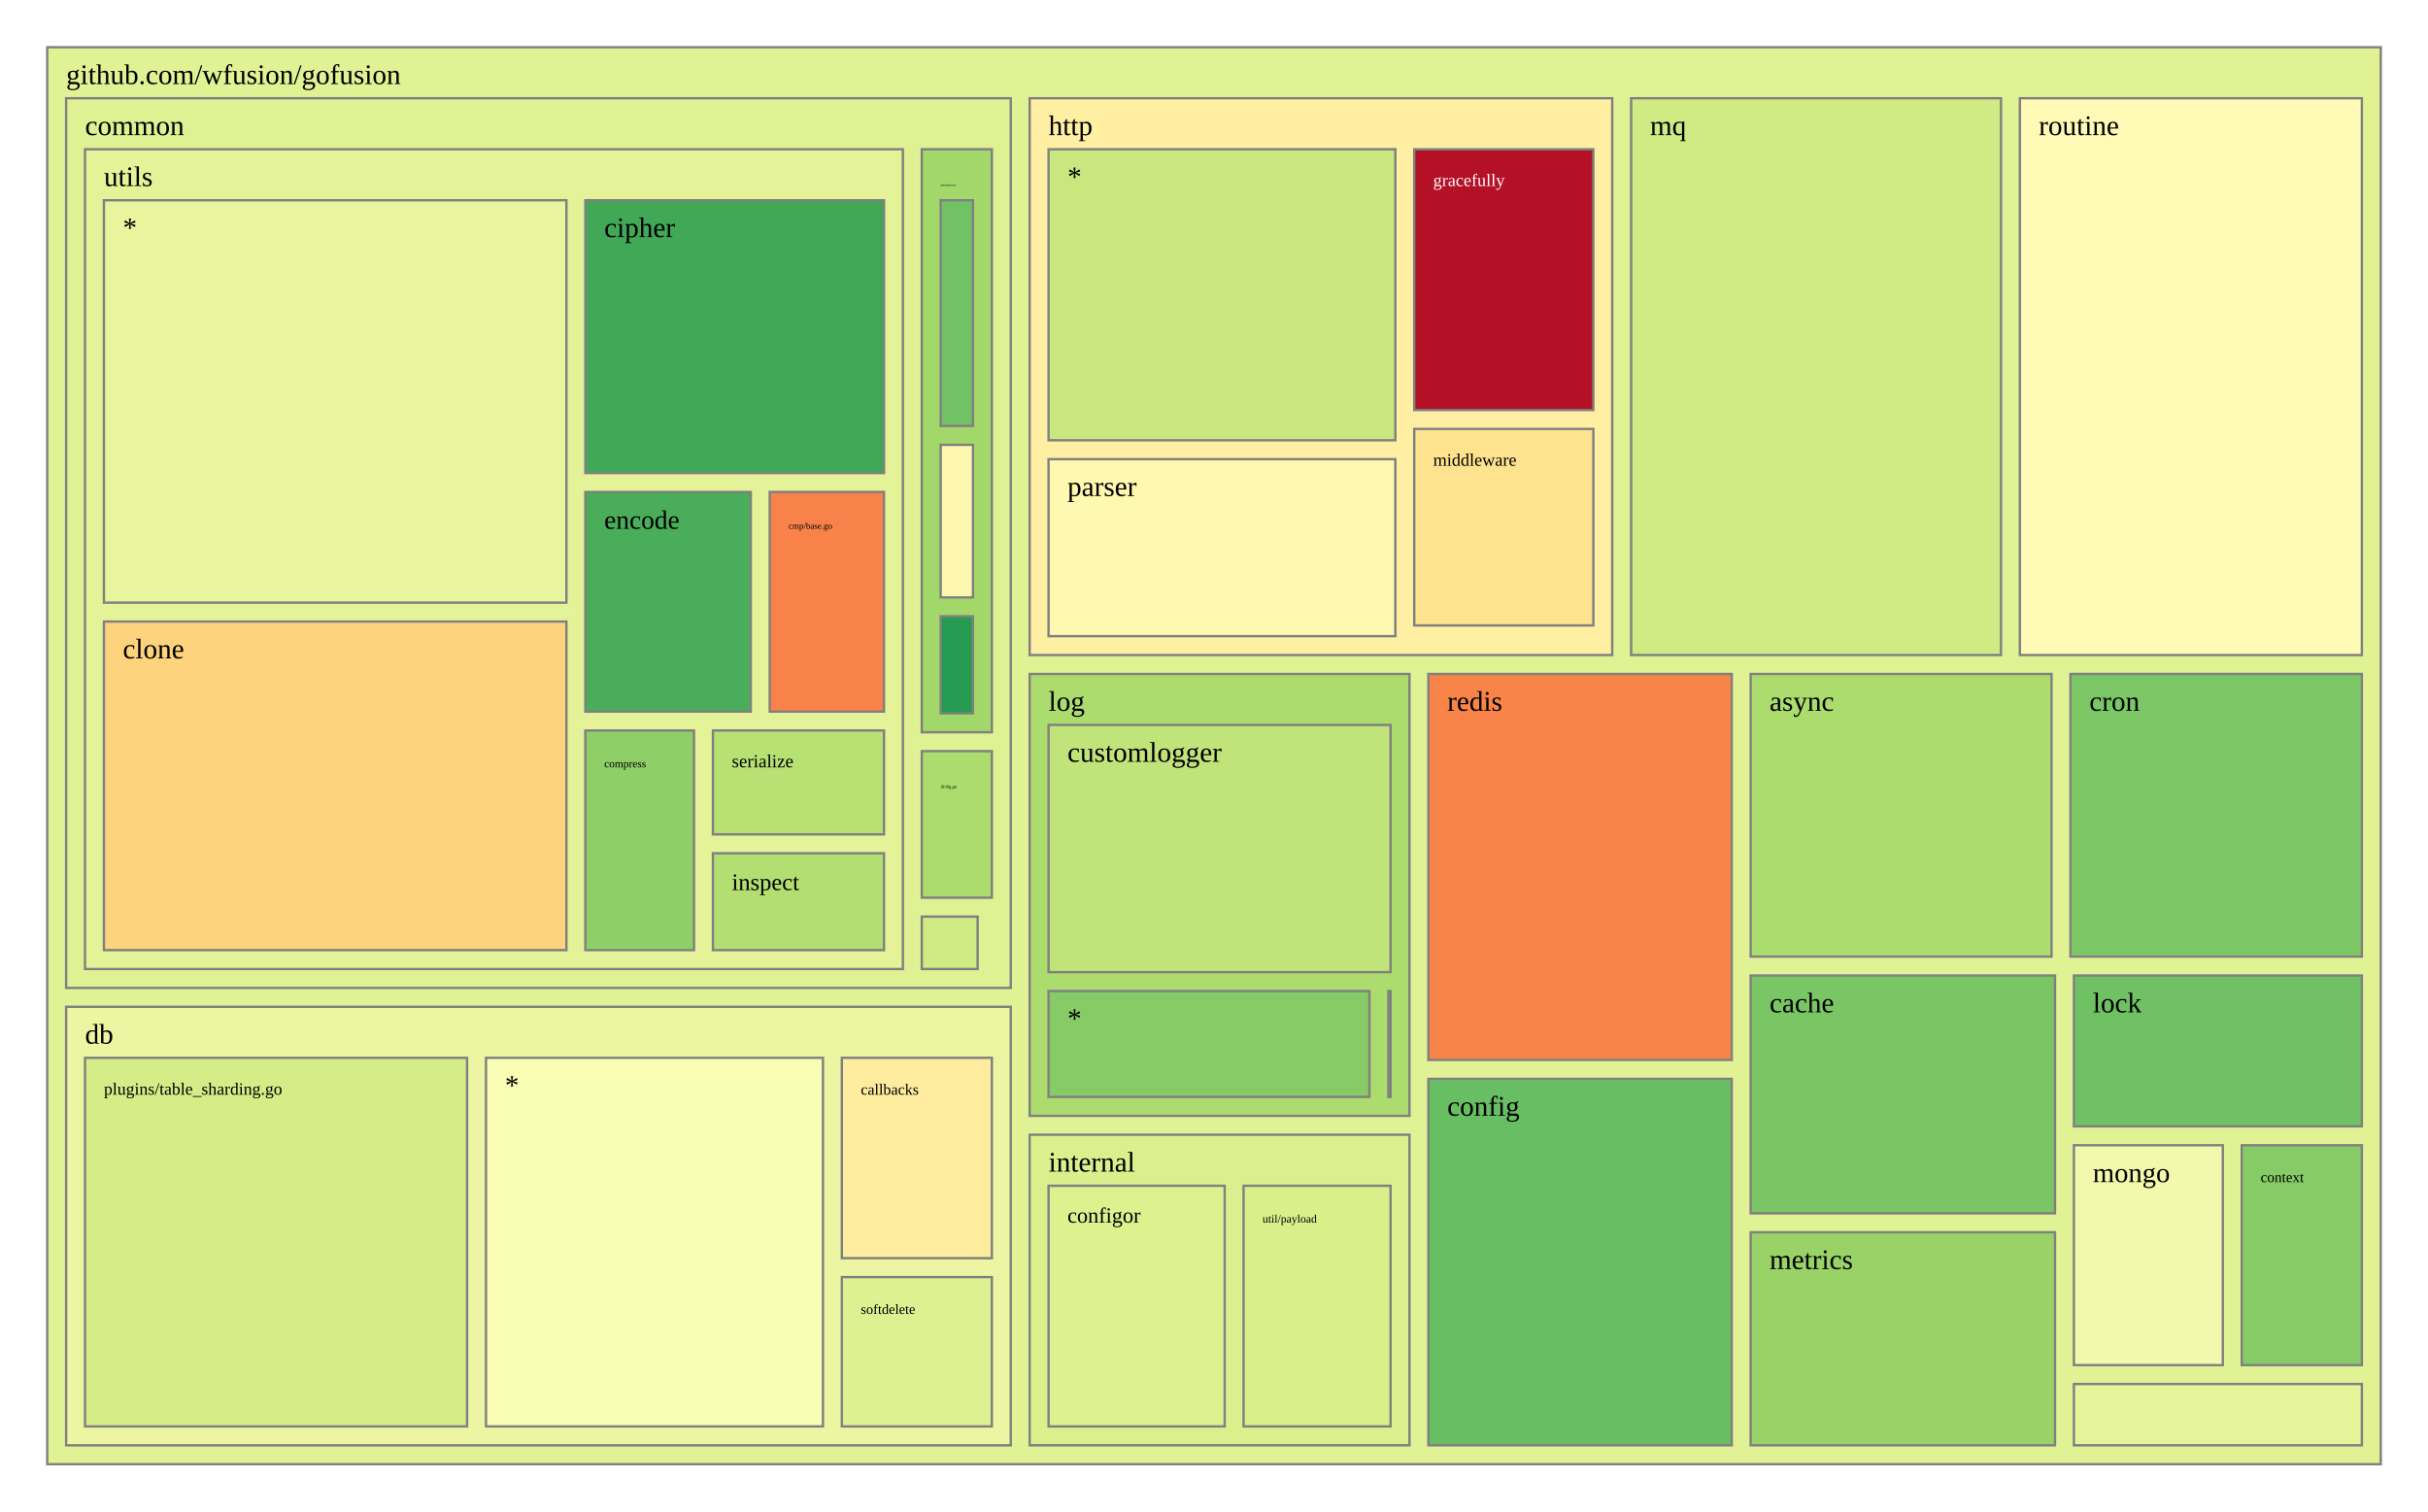
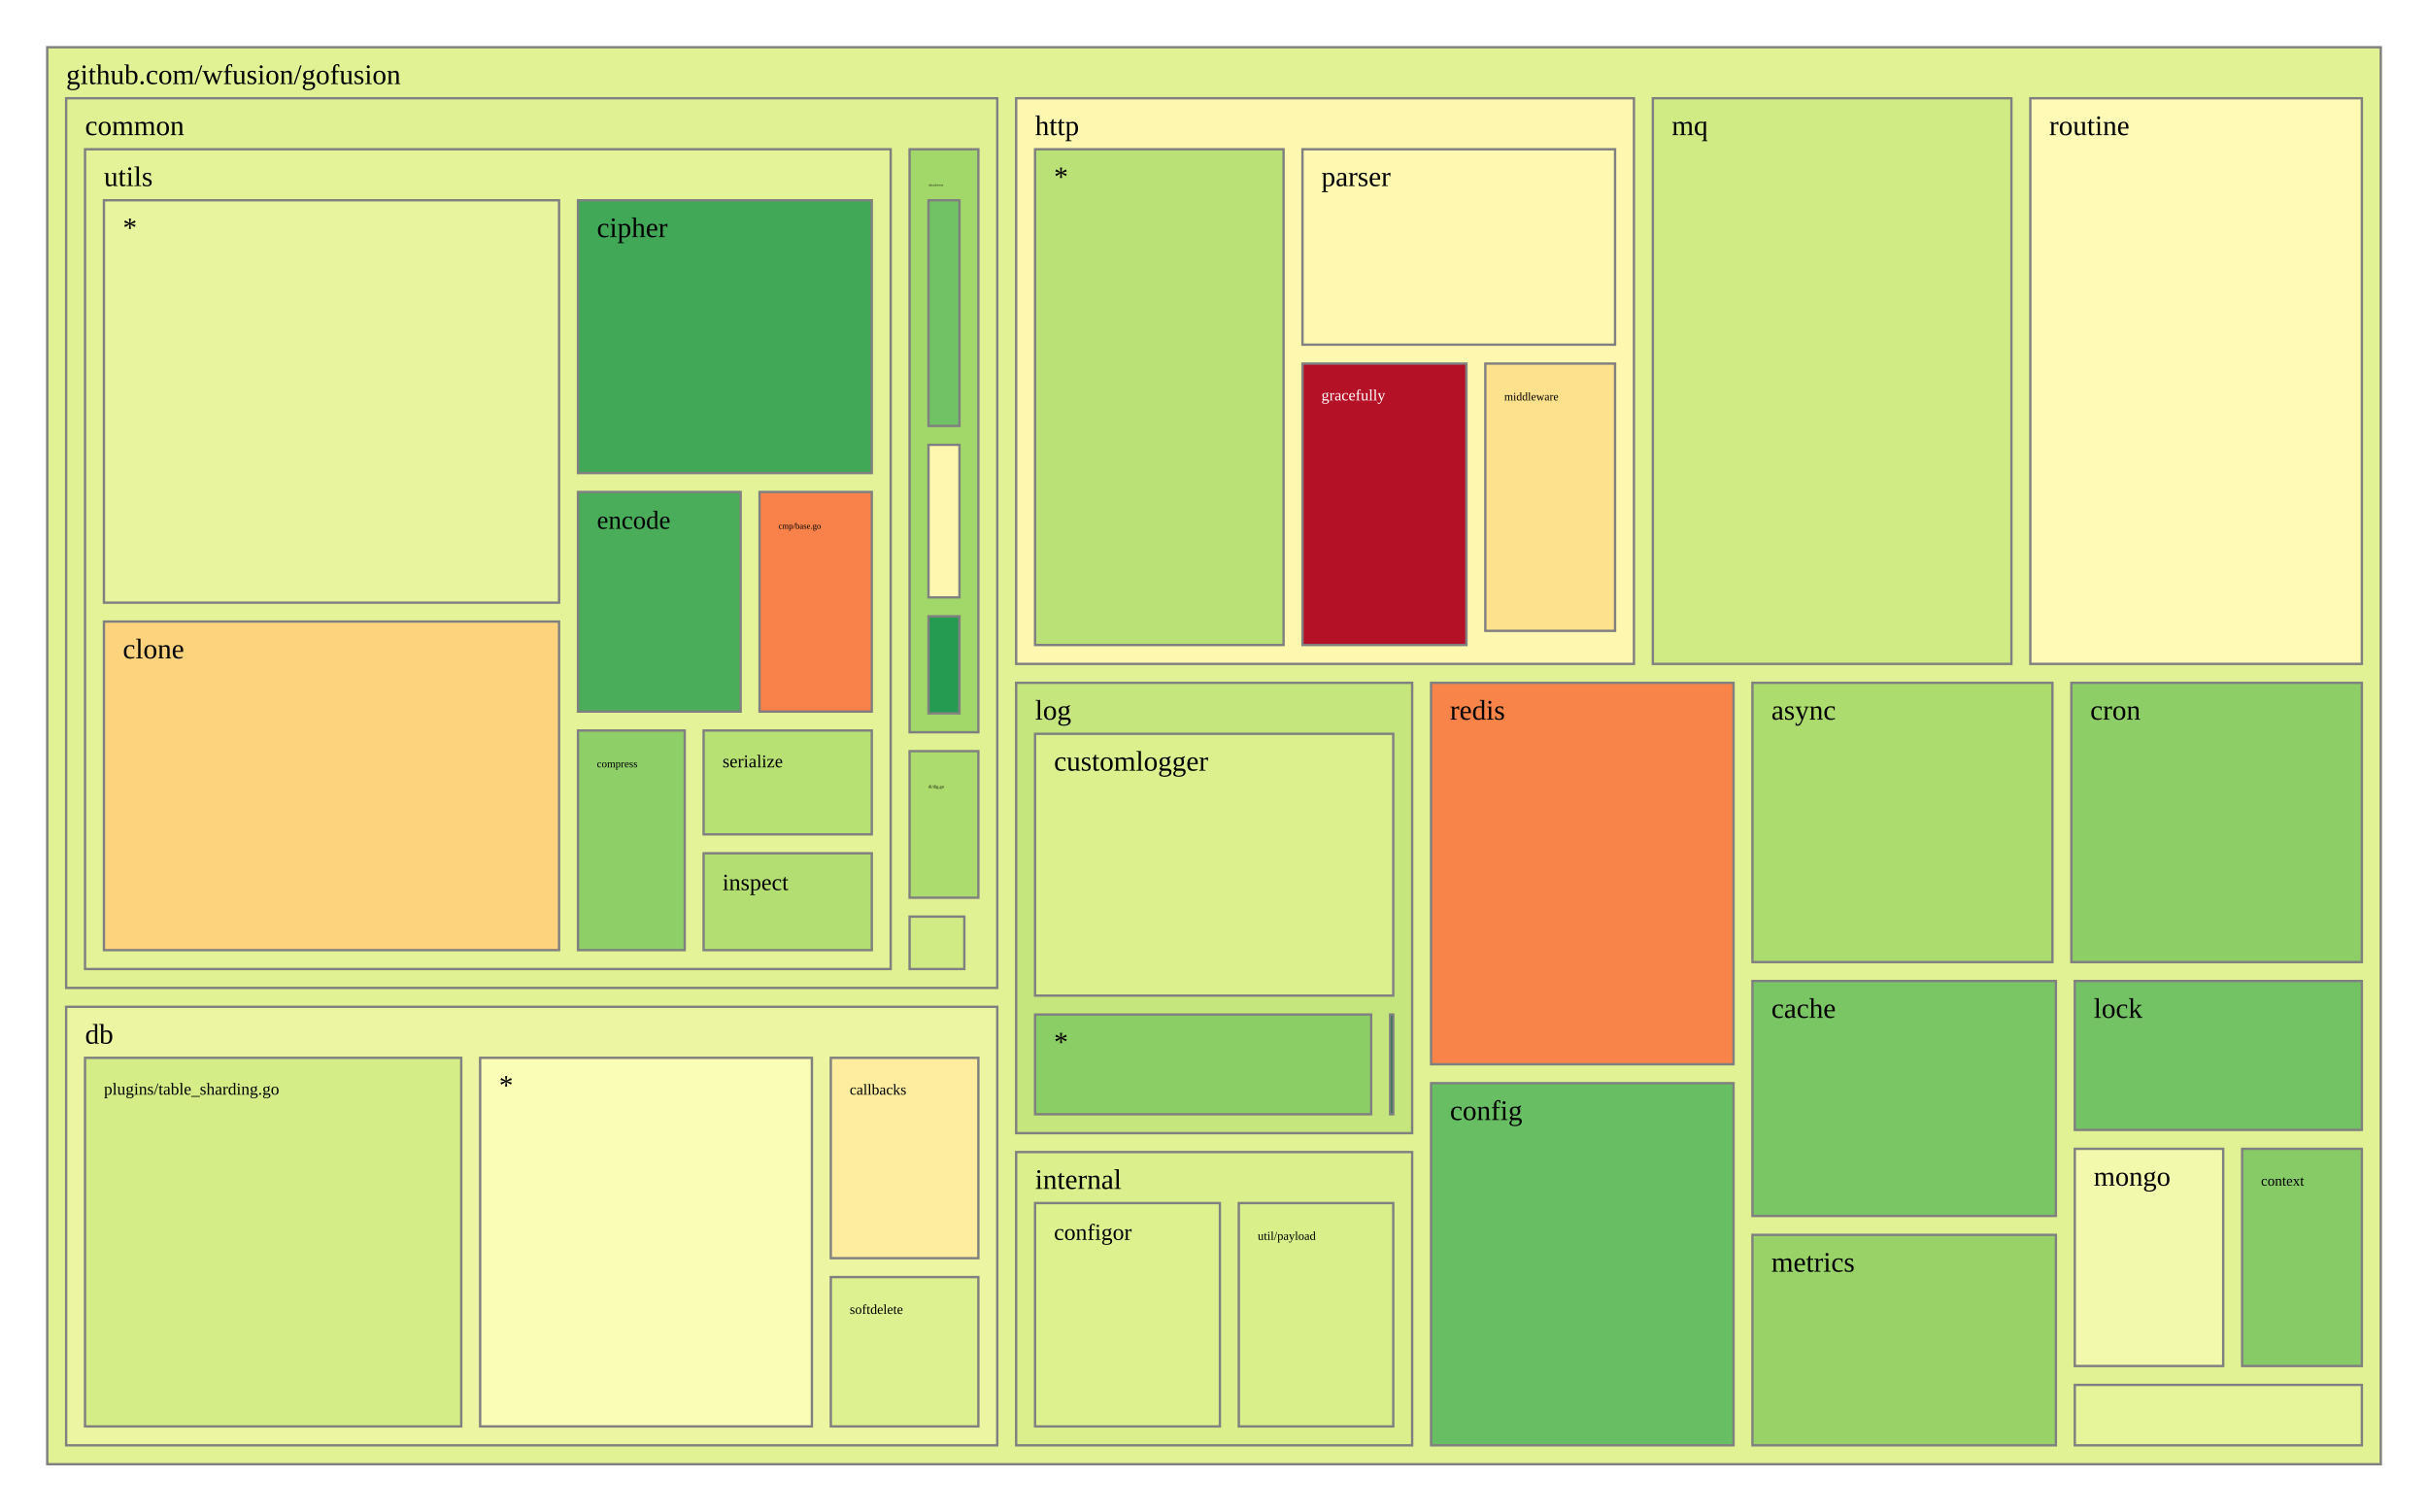
<svg xmlns="http://www.w3.org/2000/svg" viewBox="0 0 1028 640" style="background: white none repeat scroll 0% 0%;">
  <g>
    <rect x="20" y="20" width="988" height="600" style="fill: rgba(225, 242, 148, 65535);opacity:1;fill-opacity:1;stroke:rgba(128,128,128,65535);stroke-width:1px;stroke-opacity:1;" />
    <text data-notex="1" text-anchor="start" transform="translate(28,35.6) scale(1)" style="font-family: Open Sans, verdana, arial, sans-serif !important; font-size: 12px; fill: rgb(0, 0, 0, 65535); fill-opacity: 1; white-space: pre;" data-math="N">github.com/wfusion/gofusion</text>
  </g>
  <g>
-     <rect x="741.217" y="285.373" width="127.401" height="119.697" style="fill: rgba(172, 220, 109, 65535);opacity:1;fill-opacity:1;stroke:rgba(128,128,128,65535);stroke-width:1px;stroke-opacity:1;" />
-     <text data-notex="1" text-anchor="start" transform="translate(749.2166,300.9729) scale(1)" style="font-family: Open Sans, verdana, arial, sans-serif !important; font-size: 12px; fill: rgb(0, 0, 0, 65535); fill-opacity: 1; white-space: pre;" data-math="N">async</text>
+     <rect x="741.973" y="289.123" width="127.017" height="118.266" style="fill: rgba(172, 220, 109, 65535);opacity:1;fill-opacity:1;stroke:rgba(128,128,128,65535);stroke-width:1px;stroke-opacity:1;" />
+     <text data-notex="1" text-anchor="start" transform="translate(749.9734,304.723) scale(1)" style="font-family: Open Sans, verdana, arial, sans-serif !important; font-size: 12px; fill: rgb(0, 0, 0, 65535); fill-opacity: 1; white-space: pre;" data-math="N">async</text>
  </g>
  <g>
-     <rect x="741.217" y="413.07" width="128.863" height="100.713" style="fill: rgba(122, 198, 101, 65535);opacity:1;fill-opacity:1;stroke:rgba(128,128,128,65535);stroke-width:1px;stroke-opacity:1;" />
-     <text data-notex="1" text-anchor="start" transform="translate(749.2166,428.6697) scale(1)" style="font-family: Open Sans, verdana, arial, sans-serif !important; font-size: 12px; fill: rgb(0, 0, 0, 65535); fill-opacity: 1; white-space: pre;" data-math="N">cache</text>
+     <rect x="741.973" y="415.389" width="128.475" height="99.495" style="fill: rgba(122, 198, 101, 65535);opacity:1;fill-opacity:1;stroke:rgba(128,128,128,65535);stroke-width:1px;stroke-opacity:1;" />
+     <text data-notex="1" text-anchor="start" transform="translate(749.9734,430.9887) scale(1)" style="font-family: Open Sans, verdana, arial, sans-serif !important; font-size: 12px; fill: rgb(0, 0, 0, 65535); fill-opacity: 1; white-space: pre;" data-math="N">cache</text>
  </g>
  <g>
-     <rect x="28" y="41.6" width="399.949" height="376.72" style="fill: rgba(223, 241, 146, 65535);opacity:1;fill-opacity:1;stroke:rgba(128,128,128,65535);stroke-width:1px;stroke-opacity:1;" />
+     <rect x="28" y="41.6" width="394.233" height="376.72" style="fill: rgba(223, 241, 146, 65535);opacity:1;fill-opacity:1;stroke:rgba(128,128,128,65535);stroke-width:1px;stroke-opacity:1;" />
    <text data-notex="1" text-anchor="start" transform="translate(36,57.2) scale(1)" style="font-family: Open Sans, verdana, arial, sans-serif !important; font-size: 12px; fill: rgb(0, 0, 0, 65535); fill-opacity: 1; white-space: pre;" data-math="N">common</text>
  </g>
  <g>
-     <rect x="604.758" y="456.822" width="128.458" height="155.178" style="fill: rgba(104, 190, 99, 65535);opacity:1;fill-opacity:1;stroke:rgba(128,128,128,65535);stroke-width:1px;stroke-opacity:1;" />
-     <text data-notex="1" text-anchor="start" transform="translate(612.7584,472.4223) scale(1)" style="font-family: Open Sans, verdana, arial, sans-serif !important; font-size: 12px; fill: rgb(0, 0, 0, 65535); fill-opacity: 1; white-space: pre;" data-math="N">config</text>
+     <rect x="605.902" y="458.651" width="128.071" height="153.349" style="fill: rgba(104, 190, 99, 65535);opacity:1;fill-opacity:1;stroke:rgba(128,128,128,65535);stroke-width:1px;stroke-opacity:1;" />
+     <text data-notex="1" text-anchor="start" transform="translate(613.9023,474.251) scale(1)" style="font-family: Open Sans, verdana, arial, sans-serif !important; font-size: 12px; fill: rgb(0, 0, 0, 65535); fill-opacity: 1; white-space: pre;" data-math="N">config</text>
  </g>
  <g>
-     <rect x="949.13" y="484.942" width="50.87" height="93.096" style="fill: rgba(134, 203, 102, 65535);opacity:1;fill-opacity:1;stroke:rgba(128,128,128,65535);stroke-width:1px;stroke-opacity:1;" />
-     <text data-notex="1" text-anchor="start" transform="translate(957.1298,500.5424) scale(0.518902)" style="font-family: Open Sans, verdana, arial, sans-serif !important; font-size: 12px; fill: rgb(0, 0, 0, 65535); fill-opacity: 1; white-space: pre;" data-math="N">context</text>
+     <rect x="949.297" y="486.456" width="50.703" height="91.963" style="fill: rgba(134, 203, 102, 65535);opacity:1;fill-opacity:1;stroke:rgba(128,128,128,65535);stroke-width:1px;stroke-opacity:1;" />
+     <text data-notex="1" text-anchor="start" transform="translate(957.2967,502.056) scale(0.516417)" style="font-family: Open Sans, verdana, arial, sans-serif !important; font-size: 12px; fill: rgb(0, 0, 0, 65535); fill-opacity: 1; white-space: pre;" data-math="N">context</text>
  </g>
  <g>
-     <rect x="876.617" y="285.373" width="123.383" height="119.697" style="fill: rgba(123, 199, 101, 65535);opacity:1;fill-opacity:1;stroke:rgba(128,128,128,65535);stroke-width:1px;stroke-opacity:1;" />
-     <text data-notex="1" text-anchor="start" transform="translate(884.6172,300.9729) scale(1)" style="font-family: Open Sans, verdana, arial, sans-serif !important; font-size: 12px; fill: rgb(0, 0, 0, 65535); fill-opacity: 1; white-space: pre;" data-math="N">cron</text>
+     <rect x="876.99" y="289.123" width="123.01" height="118.266" style="fill: rgba(141, 206, 103, 65535);opacity:1;fill-opacity:1;stroke:rgba(128,128,128,65535);stroke-width:1px;stroke-opacity:1;" />
+     <text data-notex="1" text-anchor="start" transform="translate(884.9899,304.723) scale(1)" style="font-family: Open Sans, verdana, arial, sans-serif !important; font-size: 12px; fill: rgb(0, 0, 0, 65535); fill-opacity: 1; white-space: pre;" data-math="N">cron</text>
  </g>
  <g>
-     <rect x="28" y="426.32" width="399.949" height="185.68" style="fill: rgba(236, 246, 162, 65535);opacity:1;fill-opacity:1;stroke:rgba(128,128,128,65535);stroke-width:1px;stroke-opacity:1;" />
+     <rect x="28" y="426.32" width="394.233" height="185.68" style="fill: rgba(236, 246, 162, 65535);opacity:1;fill-opacity:1;stroke:rgba(128,128,128,65535);stroke-width:1px;stroke-opacity:1;" />
    <text data-notex="1" text-anchor="start" transform="translate(36,441.9196) scale(1)" style="font-family: Open Sans, verdana, arial, sans-serif !important; font-size: 12px; fill: rgb(0, 0, 0, 65535); fill-opacity: 1; white-space: pre;" data-math="N">db</text>
  </g>
  <g>
-     <rect x="435.949" y="41.6" width="246.666" height="235.773" style="fill: rgba(254, 239, 162, 65535);opacity:1;fill-opacity:1;stroke:rgba(128,128,128,65535);stroke-width:1px;stroke-opacity:1;" />
-     <text data-notex="1" text-anchor="start" transform="translate(443.949,57.2) scale(1)" style="font-family: Open Sans, verdana, arial, sans-serif !important; font-size: 12px; fill: rgb(0, 0, 0, 65535); fill-opacity: 1; white-space: pre;" data-math="N">http</text>
+     <rect x="430.233" y="41.6" width="261.57" height="239.523" style="fill: rgba(254, 247, 176, 65535);opacity:1;fill-opacity:1;stroke:rgba(128,128,128,65535);stroke-width:1px;stroke-opacity:1;" />
+     <text data-notex="1" text-anchor="start" transform="translate(438.2329,57.2) scale(1)" style="font-family: Open Sans, verdana, arial, sans-serif !important; font-size: 12px; fill: rgb(0, 0, 0, 65535); fill-opacity: 1; white-space: pre;" data-math="N">http</text>
  </g>
  <g>
-     <rect x="878.079" y="586.038" width="121.921" height="25.962" style="fill: rgba(230, 244, 154, 65535);opacity:1;fill-opacity:1;stroke:rgba(128,128,128,65535);stroke-width:1px;stroke-opacity:1;" />
+     <rect x="878.448" y="586.419" width="121.552" height="25.581" style="fill: rgba(230, 244, 154, 65535);opacity:1;fill-opacity:1;stroke:rgba(128,128,128,65535);stroke-width:1px;stroke-opacity:1;" />
  </g>
  <g>
-     <rect x="435.949" y="480.496" width="160.809" height="131.504" style="fill: rgba(219, 240, 141, 65535);opacity:1;fill-opacity:1;stroke:rgba(128,128,128,65535);stroke-width:1px;stroke-opacity:1;" />
-     <text data-notex="1" text-anchor="start" transform="translate(443.949,496.096) scale(1)" style="font-family: Open Sans, verdana, arial, sans-serif !important; font-size: 12px; fill: rgb(0, 0, 0, 65535); fill-opacity: 1; white-space: pre;" data-math="N">internal</text>
+     <rect x="430.233" y="487.822" width="167.669" height="124.178" style="fill: rgba(219, 240, 141, 65535);opacity:1;fill-opacity:1;stroke:rgba(128,128,128,65535);stroke-width:1px;stroke-opacity:1;" />
+     <text data-notex="1" text-anchor="start" transform="translate(438.2329,503.422) scale(1)" style="font-family: Open Sans, verdana, arial, sans-serif !important; font-size: 12px; fill: rgb(0, 0, 0, 65535); fill-opacity: 1; white-space: pre;" data-math="N">internal</text>
  </g>
  <g>
-     <rect x="878.079" y="413.07" width="121.921" height="63.873" style="fill: rgba(111, 193, 100, 65535);opacity:1;fill-opacity:1;stroke:rgba(128,128,128,65535);stroke-width:1px;stroke-opacity:1;" />
-     <text data-notex="1" text-anchor="start" transform="translate(886.0795,428.6697) scale(1)" style="font-family: Open Sans, verdana, arial, sans-serif !important; font-size: 12px; fill: rgb(0, 0, 0, 65535); fill-opacity: 1; white-space: pre;" data-math="N">lock</text>
+     <rect x="878.448" y="415.389" width="121.552" height="63.067" style="fill: rgba(115, 195, 100, 65535);opacity:1;fill-opacity:1;stroke:rgba(128,128,128,65535);stroke-width:1px;stroke-opacity:1;" />
+     <text data-notex="1" text-anchor="start" transform="translate(886.448,430.9887) scale(1)" style="font-family: Open Sans, verdana, arial, sans-serif !important; font-size: 12px; fill: rgb(0, 0, 0, 65535); fill-opacity: 1; white-space: pre;" data-math="N">lock</text>
  </g>
  <g>
-     <rect x="435.949" y="285.373" width="160.809" height="187.123" style="fill: rgba(173, 220, 110, 65535);opacity:1;fill-opacity:1;stroke:rgba(128,128,128,65535);stroke-width:1px;stroke-opacity:1;" />
-     <text data-notex="1" text-anchor="start" transform="translate(443.949,300.9729) scale(1)" style="font-family: Open Sans, verdana, arial, sans-serif !important; font-size: 12px; fill: rgb(0, 0, 0, 65535); fill-opacity: 1; white-space: pre;" data-math="N">log</text>
+     <rect x="430.233" y="289.123" width="167.669" height="190.699" style="fill: rgba(197, 230, 124, 65535);opacity:1;fill-opacity:1;stroke:rgba(128,128,128,65535);stroke-width:1px;stroke-opacity:1;" />
+     <text data-notex="1" text-anchor="start" transform="translate(438.2329,304.723) scale(1)" style="font-family: Open Sans, verdana, arial, sans-serif !important; font-size: 12px; fill: rgb(0, 0, 0, 65535); fill-opacity: 1; white-space: pre;" data-math="N">log</text>
  </g>
  <g>
-     <rect x="741.217" y="521.783" width="128.863" height="90.217" style="fill: rgba(153, 211, 104, 65535);opacity:1;fill-opacity:1;stroke:rgba(128,128,128,65535);stroke-width:1px;stroke-opacity:1;" />
-     <text data-notex="1" text-anchor="start" transform="translate(749.2166,537.3831) scale(1)" style="font-family: Open Sans, verdana, arial, sans-serif !important; font-size: 12px; fill: rgb(0, 0, 0, 65535); fill-opacity: 1; white-space: pre;" data-math="N">metrics</text>
+     <rect x="741.973" y="522.884" width="128.475" height="89.116" style="fill: rgba(153, 211, 104, 65535);opacity:1;fill-opacity:1;stroke:rgba(128,128,128,65535);stroke-width:1px;stroke-opacity:1;" />
+     <text data-notex="1" text-anchor="start" transform="translate(749.9734,538.4838) scale(1)" style="font-family: Open Sans, verdana, arial, sans-serif !important; font-size: 12px; fill: rgb(0, 0, 0, 65535); fill-opacity: 1; white-space: pre;" data-math="N">metrics</text>
  </g>
  <g>
-     <rect x="878.079" y="484.942" width="63.05" height="93.096" style="fill: rgba(243, 249, 172, 65535);opacity:1;fill-opacity:1;stroke:rgba(128,128,128,65535);stroke-width:1px;stroke-opacity:1;" />
-     <text data-notex="1" text-anchor="start" transform="translate(886.0795,500.5424) scale(0.980214)" style="font-family: Open Sans, verdana, arial, sans-serif !important; font-size: 12px; fill: rgb(0, 0, 0, 65535); fill-opacity: 1; white-space: pre;" data-math="N">mongo</text>
+     <rect x="878.448" y="486.456" width="62.849" height="91.963" style="fill: rgba(243, 249, 172, 65535);opacity:1;fill-opacity:1;stroke:rgba(128,128,128,65535);stroke-width:1px;stroke-opacity:1;" />
+     <text data-notex="1" text-anchor="start" transform="translate(886.448,502.056) scale(0.976016)" style="font-family: Open Sans, verdana, arial, sans-serif !important; font-size: 12px; fill: rgb(0, 0, 0, 65535); fill-opacity: 1; white-space: pre;" data-math="N">mongo</text>
  </g>
  <g>
-     <rect x="690.615" y="41.6" width="156.586" height="235.773" style="fill: rgba(208, 235, 132, 65535);opacity:1;fill-opacity:1;stroke:rgba(128,128,128,65535);stroke-width:1px;stroke-opacity:1;" />
-     <text data-notex="1" text-anchor="start" transform="translate(698.6148,57.2) scale(1)" style="font-family: Open Sans, verdana, arial, sans-serif !important; font-size: 12px; fill: rgb(0, 0, 0, 65535); fill-opacity: 1; white-space: pre;" data-math="N">mq</text>
+     <rect x="699.803" y="41.6" width="151.821" height="239.523" style="fill: rgba(208, 235, 132, 65535);opacity:1;fill-opacity:1;stroke:rgba(128,128,128,65535);stroke-width:1px;stroke-opacity:1;" />
+     <text data-notex="1" text-anchor="start" transform="translate(707.8031,57.2) scale(1)" style="font-family: Open Sans, verdana, arial, sans-serif !important; font-size: 12px; fill: rgb(0, 0, 0, 65535); fill-opacity: 1; white-space: pre;" data-math="N">mq</text>
  </g>
  <g>
-     <rect x="604.758" y="285.373" width="128.458" height="163.449" style="fill: rgba(248, 132, 73, 65535);opacity:1;fill-opacity:1;stroke:rgba(128,128,128,65535);stroke-width:1px;stroke-opacity:1;" />
-     <text data-notex="1" text-anchor="start" transform="translate(612.7584,300.9729) scale(1)" style="font-family: Open Sans, verdana, arial, sans-serif !important; font-size: 12px; fill: rgb(0, 0, 0, 65535); fill-opacity: 1; white-space: pre;" data-math="N">redis</text>
+     <rect x="605.902" y="289.123" width="128.071" height="161.528" style="fill: rgba(248, 132, 73, 65535);opacity:1;fill-opacity:1;stroke:rgba(128,128,128,65535);stroke-width:1px;stroke-opacity:1;" />
+     <text data-notex="1" text-anchor="start" transform="translate(613.9023,304.723) scale(1)" style="font-family: Open Sans, verdana, arial, sans-serif !important; font-size: 12px; fill: rgb(0, 0, 0, 65535); fill-opacity: 1; white-space: pre;" data-math="N">redis</text>
  </g>
  <g>
-     <rect x="855.2" y="41.6" width="144.8" height="235.773" style="fill: rgba(255, 250, 181, 65535);opacity:1;fill-opacity:1;stroke:rgba(128,128,128,65535);stroke-width:1px;stroke-opacity:1;" />
-     <text data-notex="1" text-anchor="start" transform="translate(863.2005,57.2) scale(1)" style="font-family: Open Sans, verdana, arial, sans-serif !important; font-size: 12px; fill: rgb(0, 0, 0, 65535); fill-opacity: 1; white-space: pre;" data-math="N">routine</text>
+     <rect x="859.624" y="41.6" width="140.376" height="239.523" style="fill: rgba(255, 250, 181, 65535);opacity:1;fill-opacity:1;stroke:rgba(128,128,128,65535);stroke-width:1px;stroke-opacity:1;" />
+     <text data-notex="1" text-anchor="start" transform="translate(867.624,57.2) scale(1)" style="font-family: Open Sans, verdana, arial, sans-serif !important; font-size: 12px; fill: rgb(0, 0, 0, 65535); fill-opacity: 1; white-space: pre;" data-math="N">routine</text>
  </g>
  <g>
-     <rect x="390.279" y="318.065" width="29.67" height="62.058" style="fill: rgba(172, 220, 109, 65535);opacity:1;fill-opacity:1;stroke:rgba(128,128,128,65535);stroke-width:1px;stroke-opacity:1;" />
-     <text data-notex="1" text-anchor="start" transform="translate(398.2788,333.6648) scale(0.158219)" style="font-family: Open Sans, verdana, arial, sans-serif !important; font-size: 12px; fill: rgb(0, 0, 0, 65535); fill-opacity: 1; white-space: pre;" data-math="N">di/dig.go</text>
+     <rect x="385.112" y="318.065" width="29.121" height="62.058" style="fill: rgba(172, 220, 109, 65535);opacity:1;fill-opacity:1;stroke:rgba(128,128,128,65535);stroke-width:1px;stroke-opacity:1;" />
+     <text data-notex="1" text-anchor="start" transform="translate(393.1121,333.6648) scale(0.151861)" style="font-family: Open Sans, verdana, arial, sans-serif !important; font-size: 12px; fill: rgb(0, 0, 0, 65535); fill-opacity: 1; white-space: pre;" data-math="N">di/dig.go</text>
  </g>
  <g>
-     <rect x="390.279" y="388.122" width="23.643" height="22.197" style="fill: rgba(208, 235, 132, 65535);opacity:1;fill-opacity:1;stroke:rgba(128,128,128,65535);stroke-width:1px;stroke-opacity:1;" />
+     <rect x="385.112" y="388.122" width="23.181" height="22.197" style="fill: rgba(208, 235, 132, 65535);opacity:1;fill-opacity:1;stroke:rgba(128,128,128,65535);stroke-width:1px;stroke-opacity:1;" />
  </g>
  <g>
-     <rect x="390.279" y="63.2" width="29.67" height="246.865" style="fill: rgba(162, 216, 105, 65535);opacity:1;fill-opacity:1;stroke:rgba(128,128,128,65535);stroke-width:1px;stroke-opacity:1;" />
-     <text data-notex="1" text-anchor="start" transform="translate(398.2788,78.8) scale(0.109536)" style="font-family: Open Sans, verdana, arial, sans-serif !important; font-size: 12px; fill: rgb(0, 0, 0, 65535); fill-opacity: 1; white-space: pre;" data-math="N">infra/drivers</text>
+     <rect x="385.112" y="63.2" width="29.121" height="246.865" style="fill: rgba(162, 216, 105, 65535);opacity:1;fill-opacity:1;stroke:rgba(128,128,128,65535);stroke-width:1px;stroke-opacity:1;" />
+     <text data-notex="1" text-anchor="start" transform="translate(393.1121,78.8) scale(0.105134)" style="font-family: Open Sans, verdana, arial, sans-serif !important; font-size: 12px; fill: rgb(0, 0, 0, 65535); fill-opacity: 1; white-space: pre;" data-math="N">infra/drivers</text>
  </g>
  <g>
-     <rect x="36" y="63.2" width="346.279" height="347.12" style="fill: rgba(228, 243, 152, 65535);opacity:1;fill-opacity:1;stroke:rgba(128,128,128,65535);stroke-width:1px;stroke-opacity:1;" />
+     <rect x="36" y="63.2" width="341.112" height="347.12" style="fill: rgba(228, 243, 152, 65535);opacity:1;fill-opacity:1;stroke:rgba(128,128,128,65535);stroke-width:1px;stroke-opacity:1;" />
    <text data-notex="1" text-anchor="start" transform="translate(44,78.8) scale(1)" style="font-family: Open Sans, verdana, arial, sans-serif !important; font-size: 12px; fill: rgb(0, 0, 0, 65535); fill-opacity: 1; white-space: pre;" data-math="N">utils</text>
  </g>
  <g>
-     <rect x="356.431" y="447.92" width="63.518" height="84.843" style="fill: rgba(254, 237, 159, 65535);opacity:1;fill-opacity:1;stroke:rgba(128,128,128,65535);stroke-width:1px;stroke-opacity:1;" />
-     <text data-notex="1" text-anchor="start" transform="translate(364.431,463.5196) scale(0.549976)" style="font-family: Open Sans, verdana, arial, sans-serif !important; font-size: 12px; fill: rgb(0, 0, 0, 65535); fill-opacity: 1; white-space: pre;" data-math="N">callbacks</text>
+     <rect x="351.758" y="447.92" width="62.475" height="84.843" style="fill: rgba(254, 237, 159, 65535);opacity:1;fill-opacity:1;stroke:rgba(128,128,128,65535);stroke-width:1px;stroke-opacity:1;" />
+     <text data-notex="1" text-anchor="start" transform="translate(359.758,463.5196) scale(0.537905)" style="font-family: Open Sans, verdana, arial, sans-serif !important; font-size: 12px; fill: rgb(0, 0, 0, 65535); fill-opacity: 1; white-space: pre;" data-math="N">callbacks</text>
  </g>
  <g>
-     <rect x="36" y="447.92" width="161.76" height="156.08" style="fill: rgba(212, 237, 135, 65535);opacity:1;fill-opacity:1;stroke:rgba(128,128,128,65535);stroke-width:1px;stroke-opacity:1;" />
-     <text data-notex="1" text-anchor="start" transform="translate(44,463.5196) scale(0.607332)" style="font-family: Open Sans, verdana, arial, sans-serif !important; font-size: 12px; fill: rgb(0, 0, 0, 65535); fill-opacity: 1; white-space: pre;" data-math="N">plugins/table_sharding.go</text>
+     <rect x="36" y="447.92" width="159.284" height="156.08" style="fill: rgba(212, 237, 135, 65535);opacity:1;fill-opacity:1;stroke:rgba(128,128,128,65535);stroke-width:1px;stroke-opacity:1;" />
+     <text data-notex="1" text-anchor="start" transform="translate(44,463.5196) scale(0.597017)" style="font-family: Open Sans, verdana, arial, sans-serif !important; font-size: 12px; fill: rgb(0, 0, 0, 65535); fill-opacity: 1; white-space: pre;" data-math="N">plugins/table_sharding.go</text>
  </g>
  <g>
-     <rect x="356.431" y="540.762" width="63.518" height="63.238" style="fill: rgba(222, 241, 144, 65535);opacity:1;fill-opacity:1;stroke:rgba(128,128,128,65535);stroke-width:1px;stroke-opacity:1;" />
-     <text data-notex="1" text-anchor="start" transform="translate(364.431,556.3623) scale(0.494979)" style="font-family: Open Sans, verdana, arial, sans-serif !important; font-size: 12px; fill: rgb(0, 0, 0, 65535); fill-opacity: 1; white-space: pre;" data-math="N">softdelete</text>
+     <rect x="351.758" y="540.762" width="62.475" height="63.238" style="fill: rgba(222, 241, 144, 65535);opacity:1;fill-opacity:1;stroke:rgba(128,128,128,65535);stroke-width:1px;stroke-opacity:1;" />
+     <text data-notex="1" text-anchor="start" transform="translate(359.758,556.3623) scale(0.484114)" style="font-family: Open Sans, verdana, arial, sans-serif !important; font-size: 12px; fill: rgb(0, 0, 0, 65535); fill-opacity: 1; white-space: pre;" data-math="N">softdelete</text>
  </g>
  <g>
-     <rect x="205.76" y="447.92" width="142.671" height="156.08" style="fill: rgba(250, 253, 182, 65535);opacity:1;fill-opacity:1;stroke:rgba(128,128,128,65535);stroke-width:1px;stroke-opacity:1;" />
-     <text data-notex="1" text-anchor="start" transform="translate(213.7597,463.5196) scale(1)" style="font-family: Open Sans, verdana, arial, sans-serif !important; font-size: 12px; fill: rgb(0, 0, 0, 65535); fill-opacity: 1; white-space: pre;" data-math="N">*</text>
+     <rect x="203.284" y="447.92" width="140.474" height="156.08" style="fill: rgba(250, 253, 182, 65535);opacity:1;fill-opacity:1;stroke:rgba(128,128,128,65535);stroke-width:1px;stroke-opacity:1;" />
+     <text data-notex="1" text-anchor="start" transform="translate(211.284,463.5196) scale(1)" style="font-family: Open Sans, verdana, arial, sans-serif !important; font-size: 12px; fill: rgb(0, 0, 0, 65535); fill-opacity: 1; white-space: pre;" data-math="N">*</text>
  </g>
  <g>
-     <rect x="598.786" y="63.2" width="75.829" height="110.425" style="fill: rgba(180, 17, 39, 65535);opacity:1;fill-opacity:1;stroke:rgba(128,128,128,65535);stroke-width:1px;stroke-opacity:1;" />
-     <text data-notex="1" text-anchor="start" transform="translate(606.7859,78.8) scale(0.623218)" style="font-family: Open Sans, verdana, arial, sans-serif !important; font-size: 12px; fill: rgb(255, 255, 255, 65535); fill-opacity: 1; white-space: pre;" data-math="N">gracefully</text>
+     <rect x="551.465" y="153.951" width="69.417" height="119.171" style="fill: rgba(180, 17, 39, 65535);opacity:1;fill-opacity:1;stroke:rgba(128,128,128,65535);stroke-width:1px;stroke-opacity:1;" />
+     <text data-notex="1" text-anchor="start" transform="translate(559.4648,169.5515) scale(0.556424)" style="font-family: Open Sans, verdana, arial, sans-serif !important; font-size: 12px; fill: rgb(255, 255, 255, 65535); fill-opacity: 1; white-space: pre;" data-math="N">gracefully</text>
  </g>
  <g>
-     <rect x="598.786" y="181.625" width="75.829" height="83.212" style="fill: rgba(254, 227, 143, 65535);opacity:1;fill-opacity:1;stroke:rgba(128,128,128,65535);stroke-width:1px;stroke-opacity:1;" />
-     <text data-notex="1" text-anchor="start" transform="translate(606.7859,197.225) scale(0.623218)" style="font-family: Open Sans, verdana, arial, sans-serif !important; font-size: 12px; fill: rgb(0, 0, 0, 65535); fill-opacity: 1; white-space: pre;" data-math="N">middleware</text>
+     <rect x="628.881" y="153.951" width="54.922" height="113.179" style="fill: rgba(254, 225, 140, 65535);opacity:1;fill-opacity:1;stroke:rgba(128,128,128,65535);stroke-width:1px;stroke-opacity:1;" />
+     <text data-notex="1" text-anchor="start" transform="translate(636.8814,169.5515) scale(0.405434)" style="font-family: Open Sans, verdana, arial, sans-serif !important; font-size: 12px; fill: rgb(0, 0, 0, 65535); fill-opacity: 1; white-space: pre;" data-math="N">middleware</text>
  </g>
  <g>
-     <rect x="443.949" y="194.432" width="146.837" height="74.941" style="fill: rgba(254, 248, 177, 65535);opacity:1;fill-opacity:1;stroke:rgba(128,128,128,65535);stroke-width:1px;stroke-opacity:1;" />
-     <text data-notex="1" text-anchor="start" transform="translate(451.949,210.032) scale(1)" style="font-family: Open Sans, verdana, arial, sans-serif !important; font-size: 12px; fill: rgb(0, 0, 0, 65535); fill-opacity: 1; white-space: pre;" data-math="N">parser</text>
+     <rect x="551.465" y="63.2" width="132.338" height="82.751" style="fill: rgba(254, 248, 177, 65535);opacity:1;fill-opacity:1;stroke:rgba(128,128,128,65535);stroke-width:1px;stroke-opacity:1;" />
+     <text data-notex="1" text-anchor="start" transform="translate(559.4648,78.8) scale(1)" style="font-family: Open Sans, verdana, arial, sans-serif !important; font-size: 12px; fill: rgb(0, 0, 0, 65535); fill-opacity: 1; white-space: pre;" data-math="N">parser</text>
  </g>
  <g>
-     <rect x="443.949" y="63.2" width="146.837" height="123.232" style="fill: rgba(200, 231, 126, 65535);opacity:1;fill-opacity:1;stroke:rgba(128,128,128,65535);stroke-width:1px;stroke-opacity:1;" />
-     <text data-notex="1" text-anchor="start" transform="translate(451.949,78.8) scale(1)" style="font-family: Open Sans, verdana, arial, sans-serif !important; font-size: 12px; fill: rgb(0, 0, 0, 65535); fill-opacity: 1; white-space: pre;" data-math="N">*</text>
+     <rect x="438.233" y="63.2" width="105.232" height="209.923" style="fill: rgba(185, 225, 117, 65535);opacity:1;fill-opacity:1;stroke:rgba(128,128,128,65535);stroke-width:1px;stroke-opacity:1;" />
+     <text data-notex="1" text-anchor="start" transform="translate(446.2329,78.8) scale(1)" style="font-family: Open Sans, verdana, arial, sans-serif !important; font-size: 12px; fill: rgb(0, 0, 0, 65535); fill-opacity: 1; white-space: pre;" data-math="N">*</text>
  </g>
  <g>
-     <rect x="443.949" y="502.096" width="74.564" height="101.904" style="fill: rgba(221, 241, 143, 65535);opacity:1;fill-opacity:1;stroke:rgba(128,128,128,65535);stroke-width:1px;stroke-opacity:1;" />
-     <text data-notex="1" text-anchor="start" transform="translate(451.949,517.696) scale(0.762549)" style="font-family: Open Sans, verdana, arial, sans-serif !important; font-size: 12px; fill: rgb(0, 0, 0, 65535); fill-opacity: 1; white-space: pre;" data-math="N">configor</text>
+     <rect x="438.233" y="509.422" width="78.27" height="94.578" style="fill: rgba(221, 241, 143, 65535);opacity:1;fill-opacity:1;stroke:rgba(128,128,128,65535);stroke-width:1px;stroke-opacity:1;" />
+     <text data-notex="1" text-anchor="start" transform="translate(446.2329,525.022) scale(0.810809)" style="font-family: Open Sans, verdana, arial, sans-serif !important; font-size: 12px; fill: rgb(0, 0, 0, 65535); fill-opacity: 1; white-space: pre;" data-math="N">configor</text>
  </g>
  <g>
-     <rect x="526.513" y="502.096" width="62.246" height="101.904" style="fill: rgba(216, 239, 138, 65535);opacity:1;fill-opacity:1;stroke:rgba(128,128,128,65535);stroke-width:1px;stroke-opacity:1;" />
-     <text data-notex="1" text-anchor="start" transform="translate(534.5127,517.696) scale(0.401439)" style="font-family: Open Sans, verdana, arial, sans-serif !important; font-size: 12px; fill: rgb(0, 0, 0, 65535); fill-opacity: 1; white-space: pre;" data-math="N">util/payload</text>
+     <rect x="524.503" y="509.422" width="65.399" height="94.578" style="fill: rgba(216, 239, 138, 65535);opacity:1;fill-opacity:1;stroke:rgba(128,128,128,65535);stroke-width:1px;stroke-opacity:1;" />
+     <text data-notex="1" text-anchor="start" transform="translate(532.5031,525.022) scale(0.428812)" style="font-family: Open Sans, verdana, arial, sans-serif !important; font-size: 12px; fill: rgb(0, 0, 0, 65535); fill-opacity: 1; white-space: pre;" data-math="N">util/payload</text>
  </g>
  <g>
-     <rect x="443.949" y="306.973" width="144.809" height="104.669" style="fill: rgba(193, 228, 122, 65535);opacity:1;fill-opacity:1;stroke:rgba(128,128,128,65535);stroke-width:1px;stroke-opacity:1;" />
-     <text data-notex="1" text-anchor="start" transform="translate(451.949,322.5729) scale(1)" style="font-family: Open Sans, verdana, arial, sans-serif !important; font-size: 12px; fill: rgb(0, 0, 0, 65535); fill-opacity: 1; white-space: pre;" data-math="N">customlogger</text>
+     <rect x="438.233" y="310.723" width="151.669" height="110.859" style="fill: rgba(220, 240, 142, 65535);opacity:1;fill-opacity:1;stroke:rgba(128,128,128,65535);stroke-width:1px;stroke-opacity:1;" />
+     <text data-notex="1" text-anchor="start" transform="translate(446.2329,326.323) scale(1)" style="font-family: Open Sans, verdana, arial, sans-serif !important; font-size: 12px; fill: rgb(0, 0, 0, 65535); fill-opacity: 1; white-space: pre;" data-math="N">customlogger</text>
  </g>
  <g>
-     <rect x="587.813" y="419.642" width="0.945" height="44.854" style="fill: rgba(0, 104, 55, 65535);opacity:1;fill-opacity:1;stroke:rgba(128,128,128,65535);stroke-width:1px;stroke-opacity:1;" />
+     <rect x="588.556" y="429.582" width="1.346" height="42.24" style="fill: rgba(0, 104, 55, 65535);opacity:1;fill-opacity:1;stroke:rgba(128,128,128,65535);stroke-width:1px;stroke-opacity:1;" />
  </g>
  <g>
-     <rect x="443.949" y="419.642" width="135.865" height="44.854" style="fill: rgba(134, 203, 102, 65535);opacity:1;fill-opacity:1;stroke:rgba(128,128,128,65535);stroke-width:1px;stroke-opacity:1;" />
-     <text data-notex="1" text-anchor="start" transform="translate(451.949,435.2421) scale(1)" style="font-family: Open Sans, verdana, arial, sans-serif !important; font-size: 12px; fill: rgb(0, 0, 0, 65535); fill-opacity: 1; white-space: pre;" data-math="N">*</text>
+     <rect x="438.233" y="429.582" width="142.323" height="42.24" style="fill: rgba(140, 206, 102, 65535);opacity:1;fill-opacity:1;stroke:rgba(128,128,128,65535);stroke-width:1px;stroke-opacity:1;" />
+     <text data-notex="1" text-anchor="start" transform="translate(446.2329,445.1824) scale(1)" style="font-family: Open Sans, verdana, arial, sans-serif !important; font-size: 12px; fill: rgb(0, 0, 0, 65535); fill-opacity: 1; white-space: pre;" data-math="N">*</text>
  </g>
  <g>
-     <rect x="398.279" y="260.955" width="13.67" height="41.11" style="fill: rgba(36, 155, 81, 65535);opacity:1;fill-opacity:1;stroke:rgba(128,128,128,65535);stroke-width:1px;stroke-opacity:1;" />
+     <rect x="393.112" y="260.955" width="13.121" height="41.11" style="fill: rgba(36, 155, 81, 65535);opacity:1;fill-opacity:1;stroke:rgba(128,128,128,65535);stroke-width:1px;stroke-opacity:1;" />
  </g>
  <g>
-     <rect x="398.279" y="84.8" width="13.67" height="95.558" style="fill: rgba(113, 194, 100, 65535);opacity:1;fill-opacity:1;stroke:rgba(128,128,128,65535);stroke-width:1px;stroke-opacity:1;" />
+     <rect x="393.112" y="84.8" width="13.121" height="95.558" style="fill: rgba(113, 194, 100, 65535);opacity:1;fill-opacity:1;stroke:rgba(128,128,128,65535);stroke-width:1px;stroke-opacity:1;" />
  </g>
  <g>
-     <rect x="398.279" y="188.358" width="13.67" height="64.597" style="fill: rgba(254, 247, 175, 65535);opacity:1;fill-opacity:1;stroke:rgba(128,128,128,65535);stroke-width:1px;stroke-opacity:1;" />
+     <rect x="393.112" y="188.358" width="13.121" height="64.597" style="fill: rgba(254, 247, 175, 65535);opacity:1;fill-opacity:1;stroke:rgba(128,128,128,65535);stroke-width:1px;stroke-opacity:1;" />
  </g>
  <g>
-     <rect x="247.824" y="84.8" width="126.455" height="115.514" style="fill: rgba(65, 168, 88, 65535);opacity:1;fill-opacity:1;stroke:rgba(128,128,128,65535);stroke-width:1px;stroke-opacity:1;" />
-     <text data-notex="1" text-anchor="start" transform="translate(255.8237,100.4) scale(1)" style="font-family: Open Sans, verdana, arial, sans-serif !important; font-size: 12px; fill: rgb(0, 0, 0, 65535); fill-opacity: 1; white-space: pre;" data-math="N">cipher</text>
+     <rect x="244.711" y="84.8" width="124.402" height="115.514" style="fill: rgba(65, 168, 88, 65535);opacity:1;fill-opacity:1;stroke:rgba(128,128,128,65535);stroke-width:1px;stroke-opacity:1;" />
+     <text data-notex="1" text-anchor="start" transform="translate(252.7106,100.4) scale(1)" style="font-family: Open Sans, verdana, arial, sans-serif !important; font-size: 12px; fill: rgb(0, 0, 0, 65535); fill-opacity: 1; white-space: pre;" data-math="N">cipher</text>
  </g>
  <g>
-     <rect x="44" y="263.191" width="195.824" height="139.129" style="fill: rgba(254, 211, 126, 65535);opacity:1;fill-opacity:1;stroke:rgba(128,128,128,65535);stroke-width:1px;stroke-opacity:1;" />
+     <rect x="44" y="263.191" width="192.711" height="139.129" style="fill: rgba(254, 211, 126, 65535);opacity:1;fill-opacity:1;stroke:rgba(128,128,128,65535);stroke-width:1px;stroke-opacity:1;" />
    <text data-notex="1" text-anchor="start" transform="translate(52,278.791) scale(1)" style="font-family: Open Sans, verdana, arial, sans-serif !important; font-size: 12px; fill: rgb(0, 0, 0, 65535); fill-opacity: 1; white-space: pre;" data-math="N">clone</text>
  </g>
  <g>
-     <rect x="325.894" y="208.314" width="48.384" height="93.003" style="fill: rgba(248, 130, 73, 65535);opacity:1;fill-opacity:1;stroke:rgba(128,128,128,65535);stroke-width:1px;stroke-opacity:1;" />
-     <text data-notex="1" text-anchor="start" transform="translate(333.8944,223.9138) scale(0.30667)" style="font-family: Open Sans, verdana, arial, sans-serif !important; font-size: 12px; fill: rgb(0, 0, 0, 65535); fill-opacity: 1; white-space: pre;" data-math="N">cmp/base.go</text>
+     <rect x="321.589" y="208.314" width="47.523" height="93.003" style="fill: rgba(248, 130, 73, 65535);opacity:1;fill-opacity:1;stroke:rgba(128,128,128,65535);stroke-width:1px;stroke-opacity:1;" />
+     <text data-notex="1" text-anchor="start" transform="translate(329.5889,223.9138) scale(0.298515)" style="font-family: Open Sans, verdana, arial, sans-serif !important; font-size: 12px; fill: rgb(0, 0, 0, 65535); fill-opacity: 1; white-space: pre;" data-math="N">cmp/base.go</text>
  </g>
  <g>
-     <rect x="247.824" y="309.317" width="46.019" height="93.003" style="fill: rgba(143, 207, 103, 65535);opacity:1;fill-opacity:1;stroke:rgba(128,128,128,65535);stroke-width:1px;stroke-opacity:1;" />
-     <text data-notex="1" text-anchor="start" transform="translate(255.8237,324.9167) scale(0.390868)" style="font-family: Open Sans, verdana, arial, sans-serif !important; font-size: 12px; fill: rgb(0, 0, 0, 65535); fill-opacity: 1; white-space: pre;" data-math="N">compress</text>
+     <rect x="244.711" y="309.317" width="45.194" height="93.003" style="fill: rgba(143, 207, 103, 65535);opacity:1;fill-opacity:1;stroke:rgba(128,128,128,65535);stroke-width:1px;stroke-opacity:1;" />
+     <text data-notex="1" text-anchor="start" transform="translate(252.7106,324.9167) scale(0.380125)" style="font-family: Open Sans, verdana, arial, sans-serif !important; font-size: 12px; fill: rgb(0, 0, 0, 65535); fill-opacity: 1; white-space: pre;" data-math="N">compress</text>
  </g>
  <g>
-     <rect x="247.824" y="208.314" width="70.071" height="93.003" style="fill: rgba(74, 173, 90, 65535);opacity:1;fill-opacity:1;stroke:rgba(128,128,128,65535);stroke-width:1px;stroke-opacity:1;" />
-     <text data-notex="1" text-anchor="start" transform="translate(255.8237,223.9138) scale(0.938728)" style="font-family: Open Sans, verdana, arial, sans-serif !important; font-size: 12px; fill: rgb(0, 0, 0, 65535); fill-opacity: 1; white-space: pre;" data-math="N">encode</text>
+     <rect x="244.711" y="208.314" width="68.878" height="93.003" style="fill: rgba(74, 173, 90, 65535);opacity:1;fill-opacity:1;stroke:rgba(128,128,128,65535);stroke-width:1px;stroke-opacity:1;" />
+     <text data-notex="1" text-anchor="start" transform="translate(252.7106,223.9138) scale(0.918026)" style="font-family: Open Sans, verdana, arial, sans-serif !important; font-size: 12px; fill: rgb(0, 0, 0, 65535); fill-opacity: 1; white-space: pre;" data-math="N">encode</text>
  </g>
  <g>
-     <rect x="301.842" y="361.304" width="72.436" height="41.016" style="fill: rgba(179, 222, 113, 65535);opacity:1;fill-opacity:1;stroke:rgba(128,128,128,65535);stroke-width:1px;stroke-opacity:1;" />
-     <text data-notex="1" text-anchor="start" transform="translate(309.8423,376.9035) scale(0.839829)" style="font-family: Open Sans, verdana, arial, sans-serif !important; font-size: 12px; fill: rgb(0, 0, 0, 65535); fill-opacity: 1; white-space: pre;" data-math="N">inspect</text>
+     <rect x="297.904" y="361.304" width="71.208" height="41.016" style="fill: rgba(179, 222, 113, 65535);opacity:1;fill-opacity:1;stroke:rgba(128,128,128,65535);stroke-width:1px;stroke-opacity:1;" />
+     <text data-notex="1" text-anchor="start" transform="translate(305.9042,376.9035) scale(0.821547)" style="font-family: Open Sans, verdana, arial, sans-serif !important; font-size: 12px; fill: rgb(0, 0, 0, 65535); fill-opacity: 1; white-space: pre;" data-math="N">inspect</text>
  </g>
  <g>
-     <rect x="301.842" y="309.317" width="72.436" height="43.987" style="fill: rgba(184, 225, 116, 65535);opacity:1;fill-opacity:1;stroke:rgba(128,128,128,65535);stroke-width:1px;stroke-opacity:1;" />
-     <text data-notex="1" text-anchor="start" transform="translate(309.8423,324.9167) scale(0.6532)" style="font-family: Open Sans, verdana, arial, sans-serif !important; font-size: 12px; fill: rgb(0, 0, 0, 65535); fill-opacity: 1; white-space: pre;" data-math="N">serialize</text>
+     <rect x="297.904" y="309.317" width="71.208" height="43.987" style="fill: rgba(184, 225, 116, 65535);opacity:1;fill-opacity:1;stroke:rgba(128,128,128,65535);stroke-width:1px;stroke-opacity:1;" />
+     <text data-notex="1" text-anchor="start" transform="translate(305.9042,324.9167) scale(0.638981)" style="font-family: Open Sans, verdana, arial, sans-serif !important; font-size: 12px; fill: rgb(0, 0, 0, 65535); fill-opacity: 1; white-space: pre;" data-math="N">serialize</text>
  </g>
  <g>
-     <rect x="44" y="84.8" width="195.824" height="170.391" style="fill: rgba(233, 245, 158, 65535);opacity:1;fill-opacity:1;stroke:rgba(128,128,128,65535);stroke-width:1px;stroke-opacity:1;" />
+     <rect x="44" y="84.8" width="192.711" height="170.391" style="fill: rgba(233, 245, 158, 65535);opacity:1;fill-opacity:1;stroke:rgba(128,128,128,65535);stroke-width:1px;stroke-opacity:1;" />
    <text data-notex="1" text-anchor="start" transform="translate(52,100.4) scale(1)" style="font-family: Open Sans, verdana, arial, sans-serif !important; font-size: 12px; fill: rgb(0, 0, 0, 65535); fill-opacity: 1; white-space: pre;" data-math="N">*</text>
  </g>
</svg>
